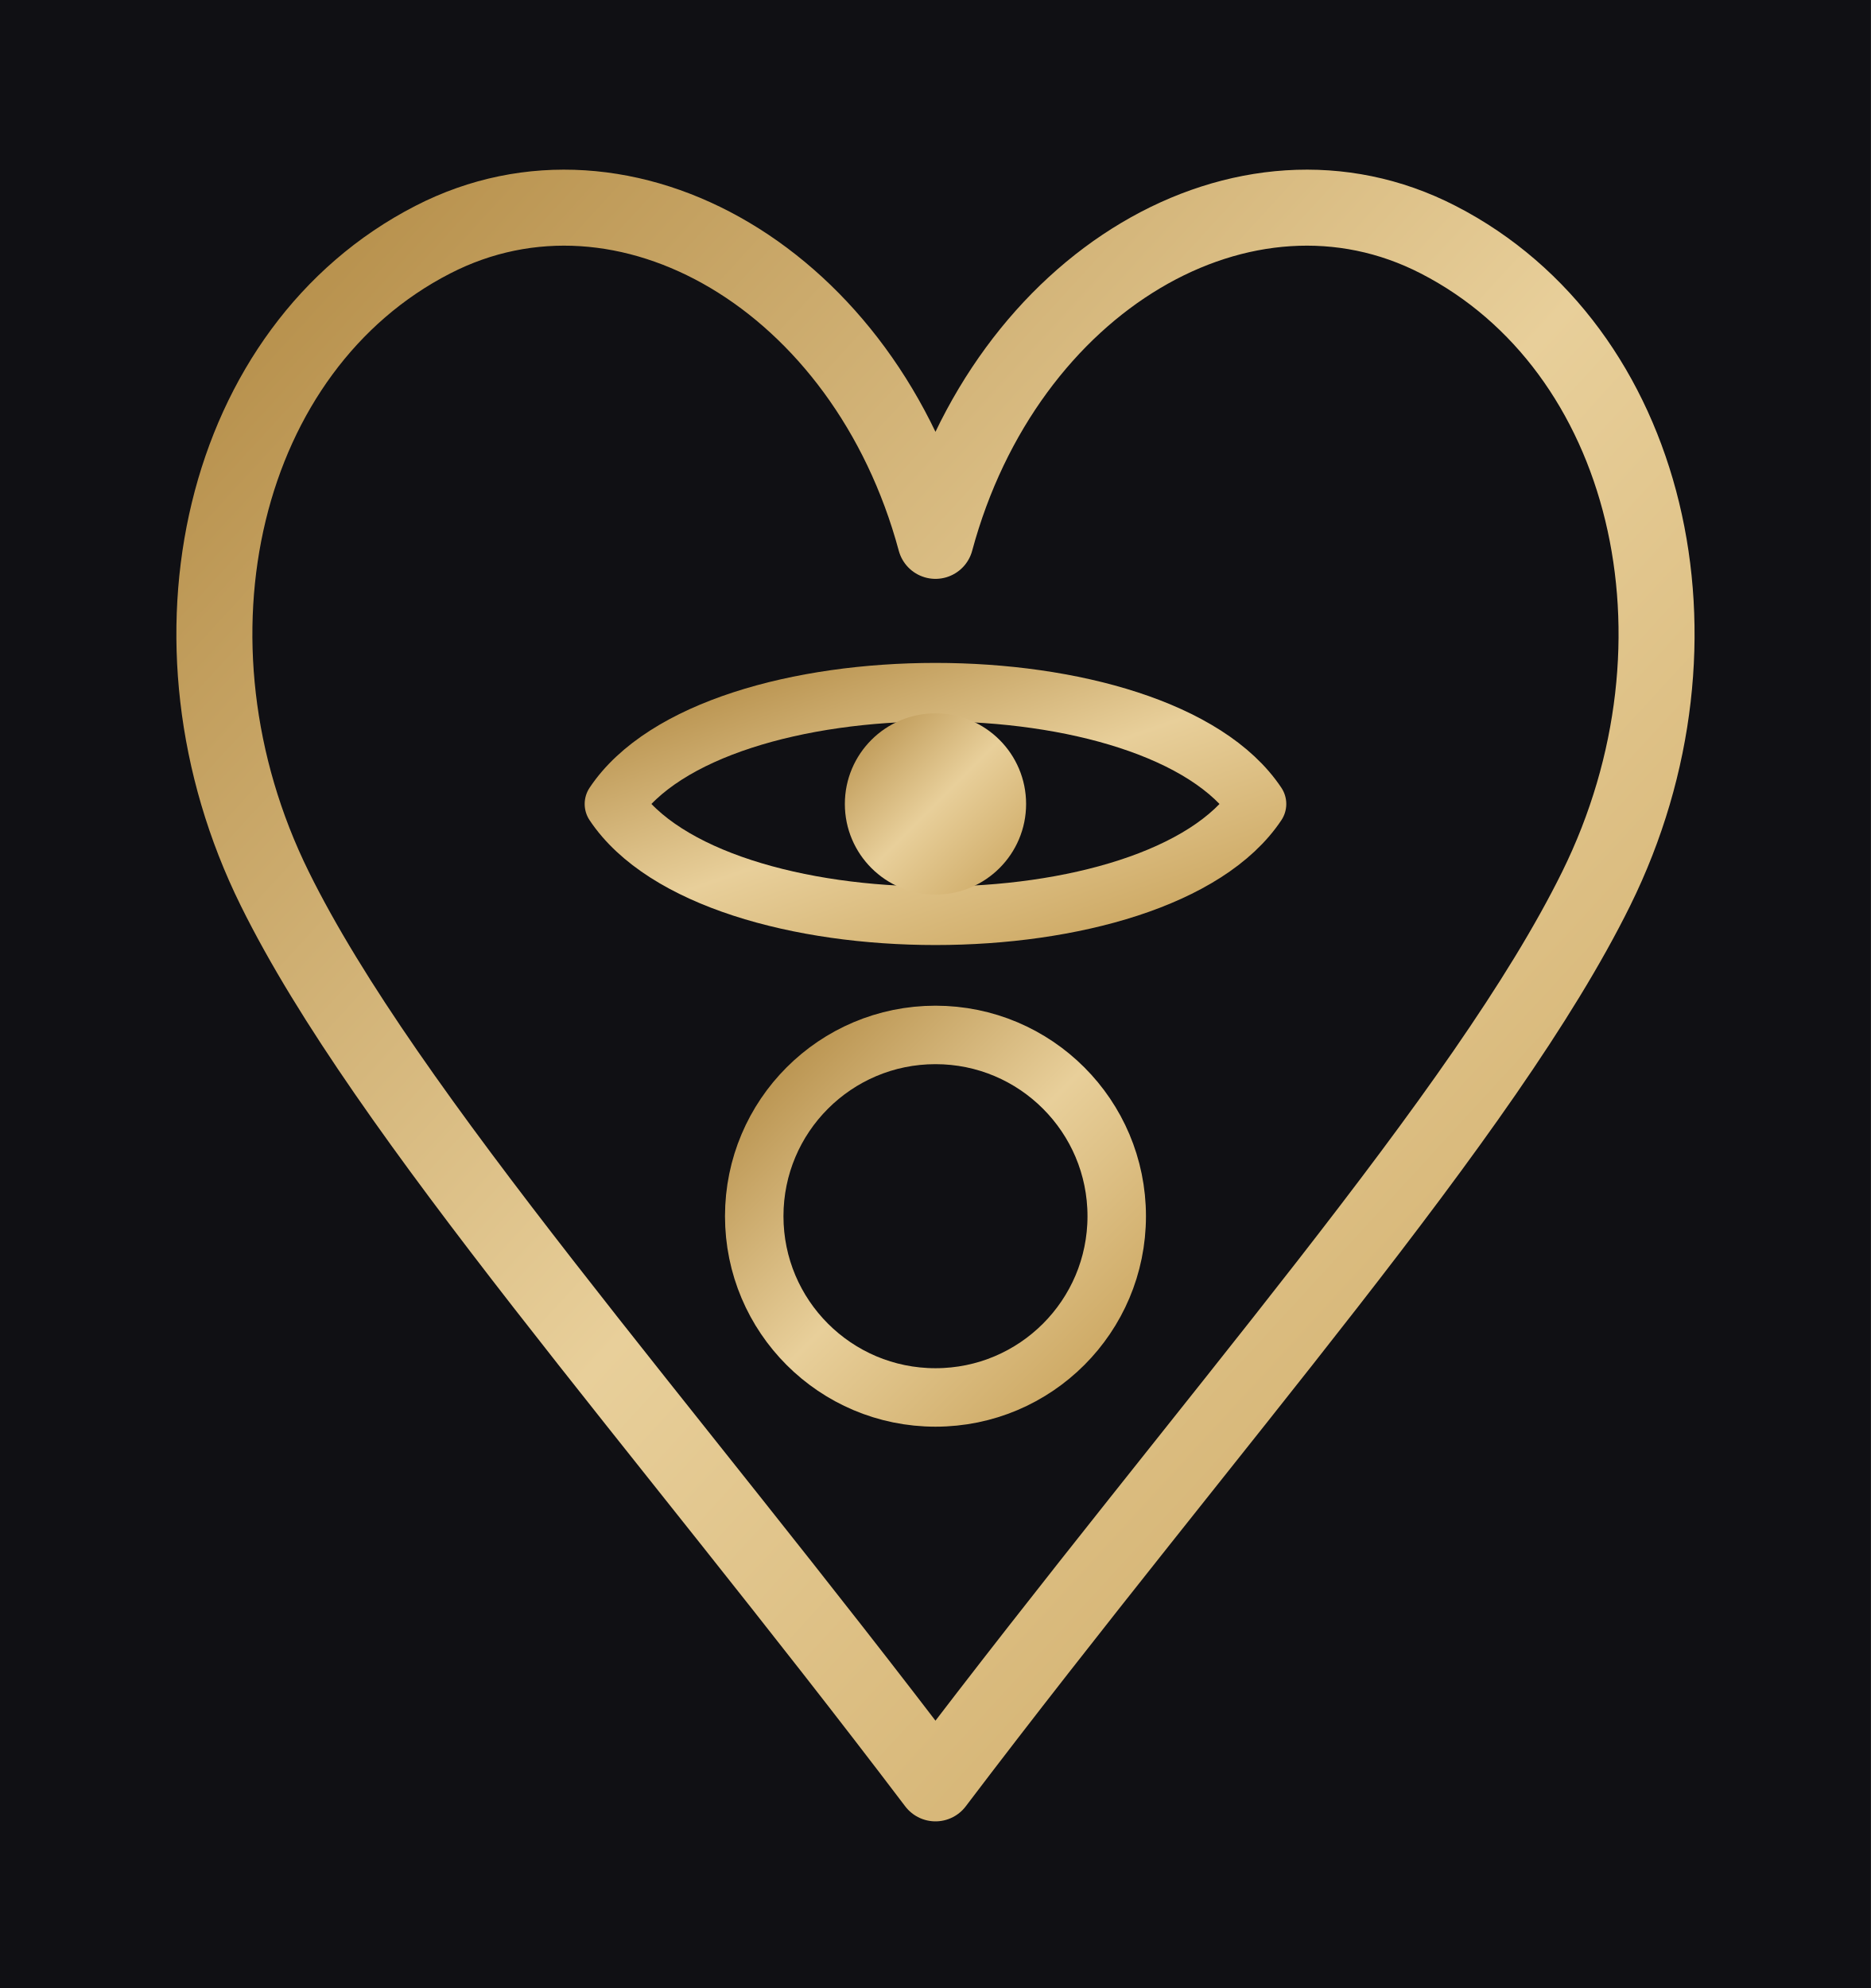
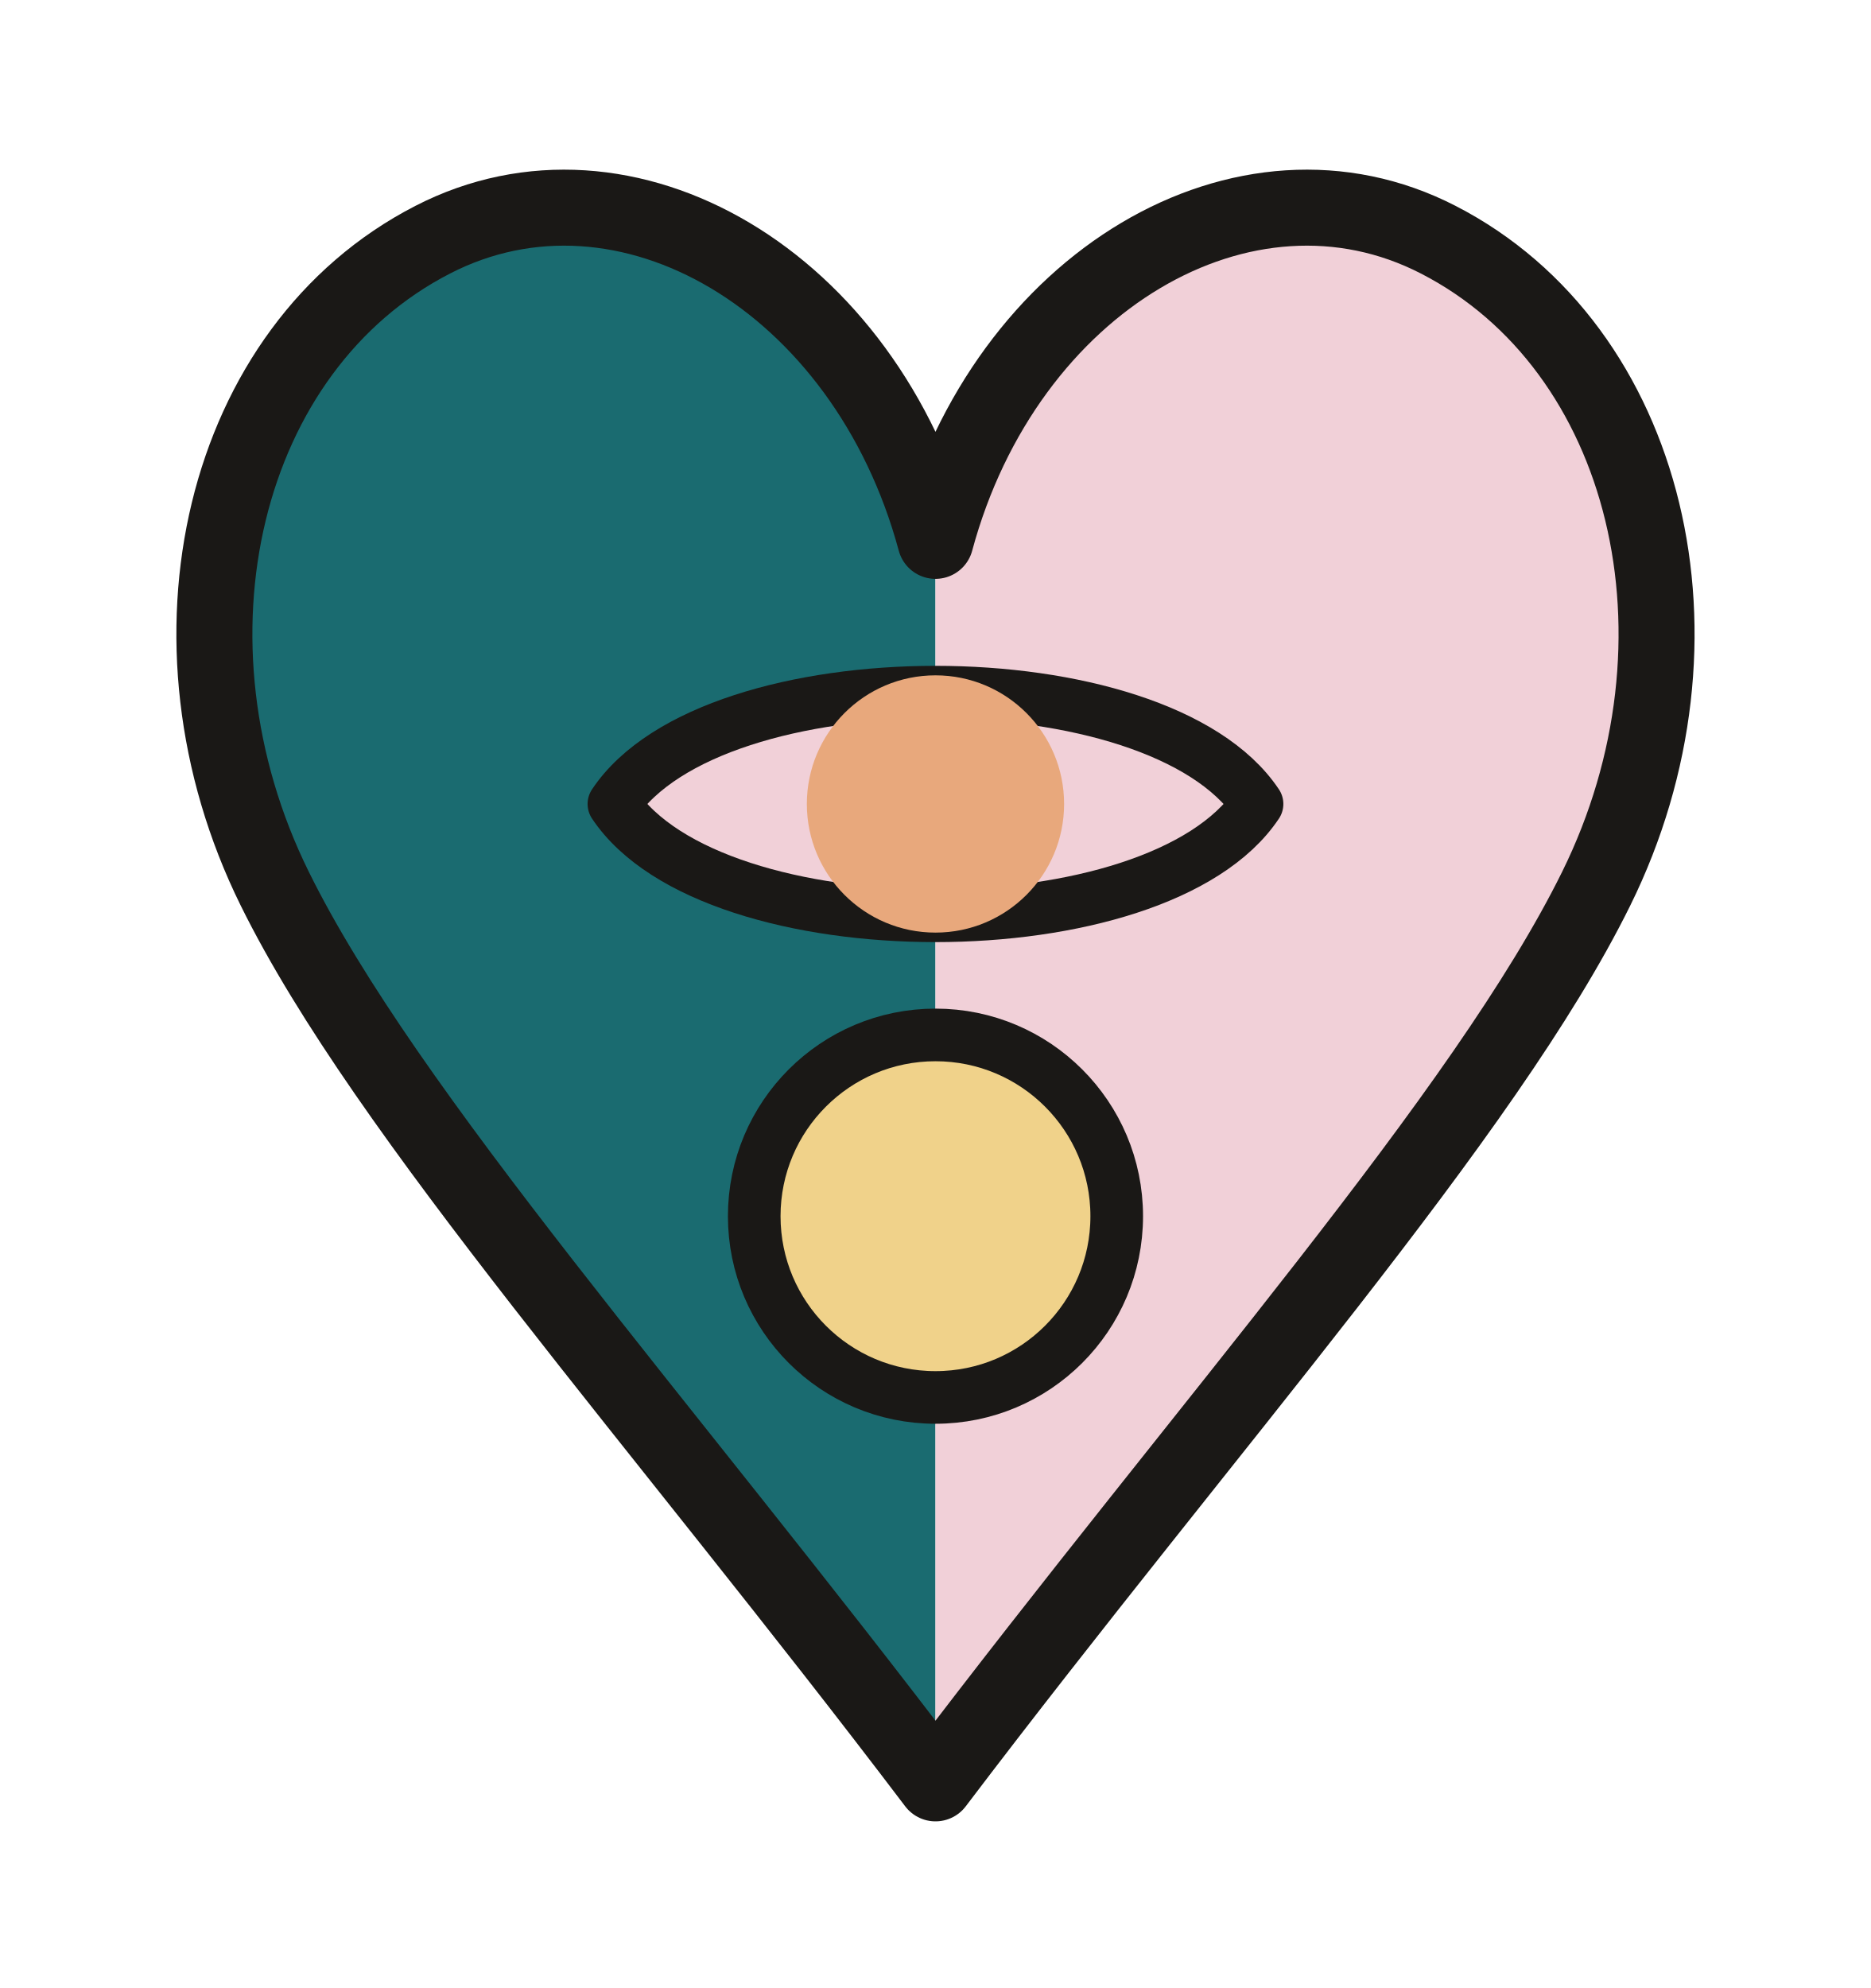
<svg xmlns="http://www.w3.org/2000/svg" viewBox="0 0 64 68">
  <defs>
-     <linearGradient id="g" x1="0" y1="0" x2="1" y2="1">
-       <stop offset="0" stop-color="#B28A44" />
-       <stop offset=".5" stop-color="#E8CF9A" />
-       <stop offset="1" stop-color="#C9A35C" />
-     </linearGradient>
+     <clipPath id="heartclip-favicon">
+       <path d="M32 18.5C29.6 9.6 21.4 4.8 14.8 8.2 7.6 11.9 5.2 21.9 9.4 30.4 13.2 38.1 22.6 48.6 32 61 41.4 48.6 50.8 38.1 54.6 30.4 58.8 21.9 56.4 11.9 49.2 8.2 42.6 4.8 34.4 9.6 32 18.5Z" />
+     </clipPath>
  </defs>
-   <rect width="64" height="68" fill="#101014" />
-   <g fill="none" stroke="url(#g)" stroke-linecap="round" stroke-linejoin="round">
-     <path d="M32 18.5C29.6 9.6 21.4 4.8 14.8 8.2 7.6 11.9 5.2 21.9 9.4 30.4 13.2 38.1 22.6 48.6 32 61 41.4 48.6 50.8 38.1 54.6 30.4 58.8 21.9 56.4 11.9 49.2 8.2 42.6 4.8 34.4 9.6 32 18.5Z" stroke-width="2.6" />
-     <path d="M32 21.5V50" stroke-width="1.6" opacity=".8" />
-     <path d="M21 27.5C24.4 22.4 39.6 22.4 43 27.5 39.6 32.6 24.4 32.6 21 27.5Z" stroke-width="2" />
-     <circle cx="32" cy="41.6" r="6.2" stroke-width="2" />
+   <rect width="64" height="68" fill="#FFFFFF" />
+   <g clip-path="url(#heartclip-favicon)">
+     <rect x="0" y="0" width="32" height="68" fill="#1A6B70" />
+     <rect x="32" y="0" width="32" height="68" fill="#F1D0D8" />
  </g>
-   <circle cx="32" cy="27.5" r="3.1" fill="url(#g)" />
+   <path d="M32 18.5C29.6 9.6 21.4 4.8 14.8 8.2 7.6 11.9 5.2 21.9 9.4 30.4 13.2 38.1 22.6 48.6 32 61 41.4 48.6 50.8 38.1 54.6 30.4 58.8 21.9 56.4 11.9 49.2 8.2 42.6 4.8 34.4 9.6 32 18.5Z" fill="none" stroke="#1A1816" stroke-width="2.6" stroke-linejoin="round" />
+   <path d="M21 27.5C24.4 22.4 39.6 22.4 43 27.5 39.6 32.6 24.4 32.6 21 27.5Z" fill="#F1D0D8" stroke="#1A1816" stroke-width="1.8" stroke-linejoin="round" />
+   <circle cx="32" cy="27.5" r="4.4" fill="#E8A87C" />
+   <circle cx="32" cy="41.6" r="6.2" fill="#F0D28A" stroke="#1A1816" stroke-width="1.8" />
</svg>
